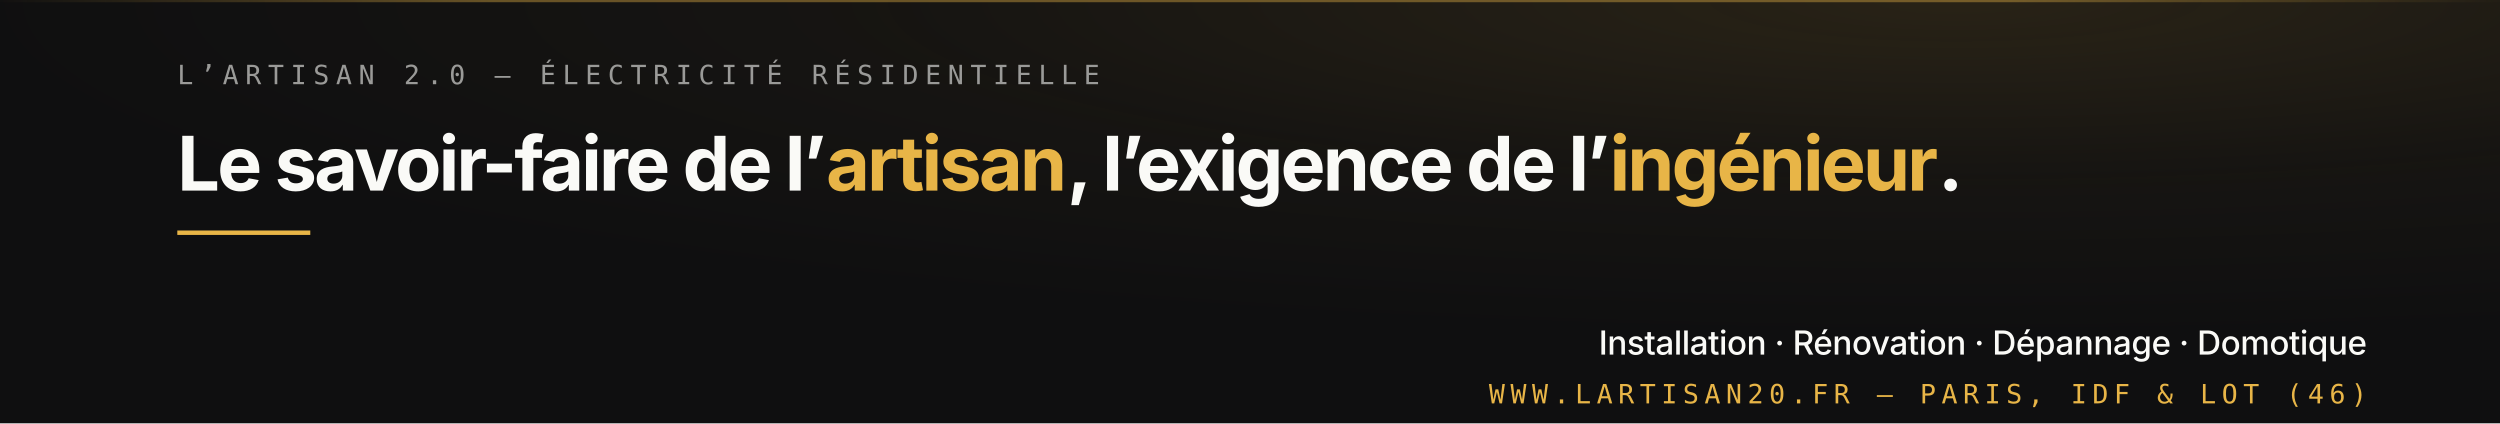
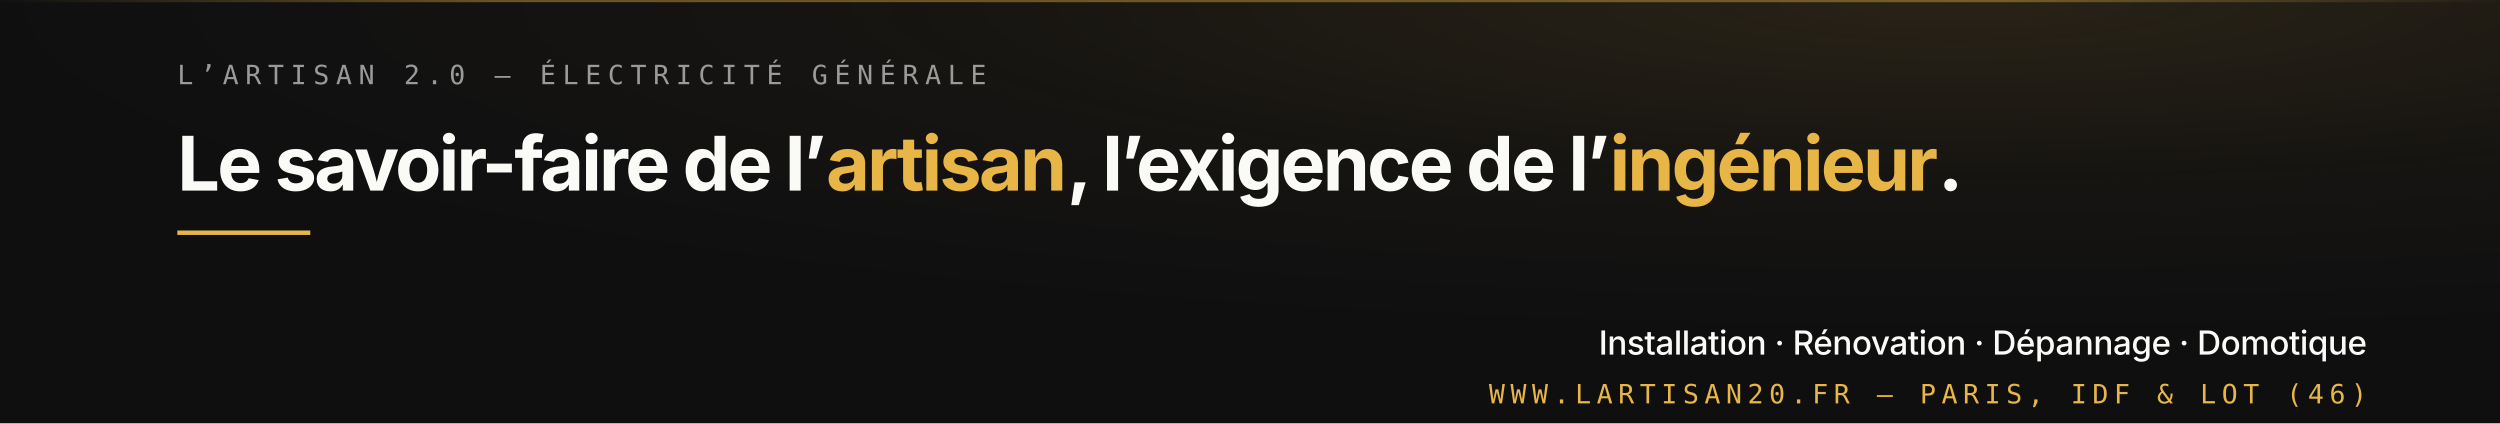
<svg xmlns="http://www.w3.org/2000/svg" viewBox="0 0 1128 191" width="1128" height="191">
  <defs>
    <radialGradient id="glow" cx="78%" cy="0%" r="80%">
      <stop offset="0%" stop-color="#E8B547" stop-opacity="0.12" />
      <stop offset="55%" stop-color="#E8B547" stop-opacity="0.03" />
      <stop offset="100%" stop-color="#E8B547" stop-opacity="0" />
    </radialGradient>
    <linearGradient id="topLine" x1="0" y1="0" x2="1" y2="0">
      <stop offset="0%" stop-color="#E8B547" stop-opacity="0" />
      <stop offset="20%" stop-color="#E8B547" stop-opacity="0.4" />
      <stop offset="80%" stop-color="#E8B547" stop-opacity="0.4" />
      <stop offset="100%" stop-color="#E8B547" stop-opacity="0" />
    </linearGradient>
  </defs>
  <rect width="1128" height="191" fill="#0f0f10" />
  <rect width="1128" height="191" fill="url(#glow)" />
  <rect x="0" y="0" width="1128" height="1" fill="url(#topLine)" />
-   <text x="80" y="38" font-family="JetBrains Mono, ui-monospace, monospace" font-size="12" letter-spacing="3" font-weight="500" fill="#9a9a98">L’ARTISAN 2.0 — ÉLECTRICITÉ RÉSIDENTIELLE</text>
+   <text x="80" y="38" font-family="JetBrains Mono, ui-monospace, monospace" font-size="12" letter-spacing="3" font-weight="500" fill="#9a9a98">L’ARTISAN 2.0 — ÉLECTRICITÉ GÉNÉRALE</text>
  <text x="80" y="86" font-family="Inter Tight, -apple-system, system-ui, sans-serif" font-size="34" font-weight="700" letter-spacing="-1.2" fill="#fafaf7">Le savoir-faire de l’<tspan fill="#E8B547">artisan</tspan>, l’exigence de l’<tspan fill="#E8B547">ingénieur</tspan>.</text>
  <rect x="80" y="104" width="60" height="2" fill="#E8B547" />
  <text x="1068" y="160" text-anchor="end" font-family="Inter Tight, -apple-system, system-ui, sans-serif" font-size="15" font-weight="500" letter-spacing="-0.2" fill="#fafaf7">Installation · Rénovation · Dépannage · Domotique</text>
  <text x="1068" y="182" text-anchor="end" font-family="JetBrains Mono, ui-monospace, monospace" font-size="12" letter-spacing="2.5" font-weight="500" fill="#E8B547">WWW.LARTISAN20.FR — PARIS, IDF &amp; LOT (46)</text>
</svg>
